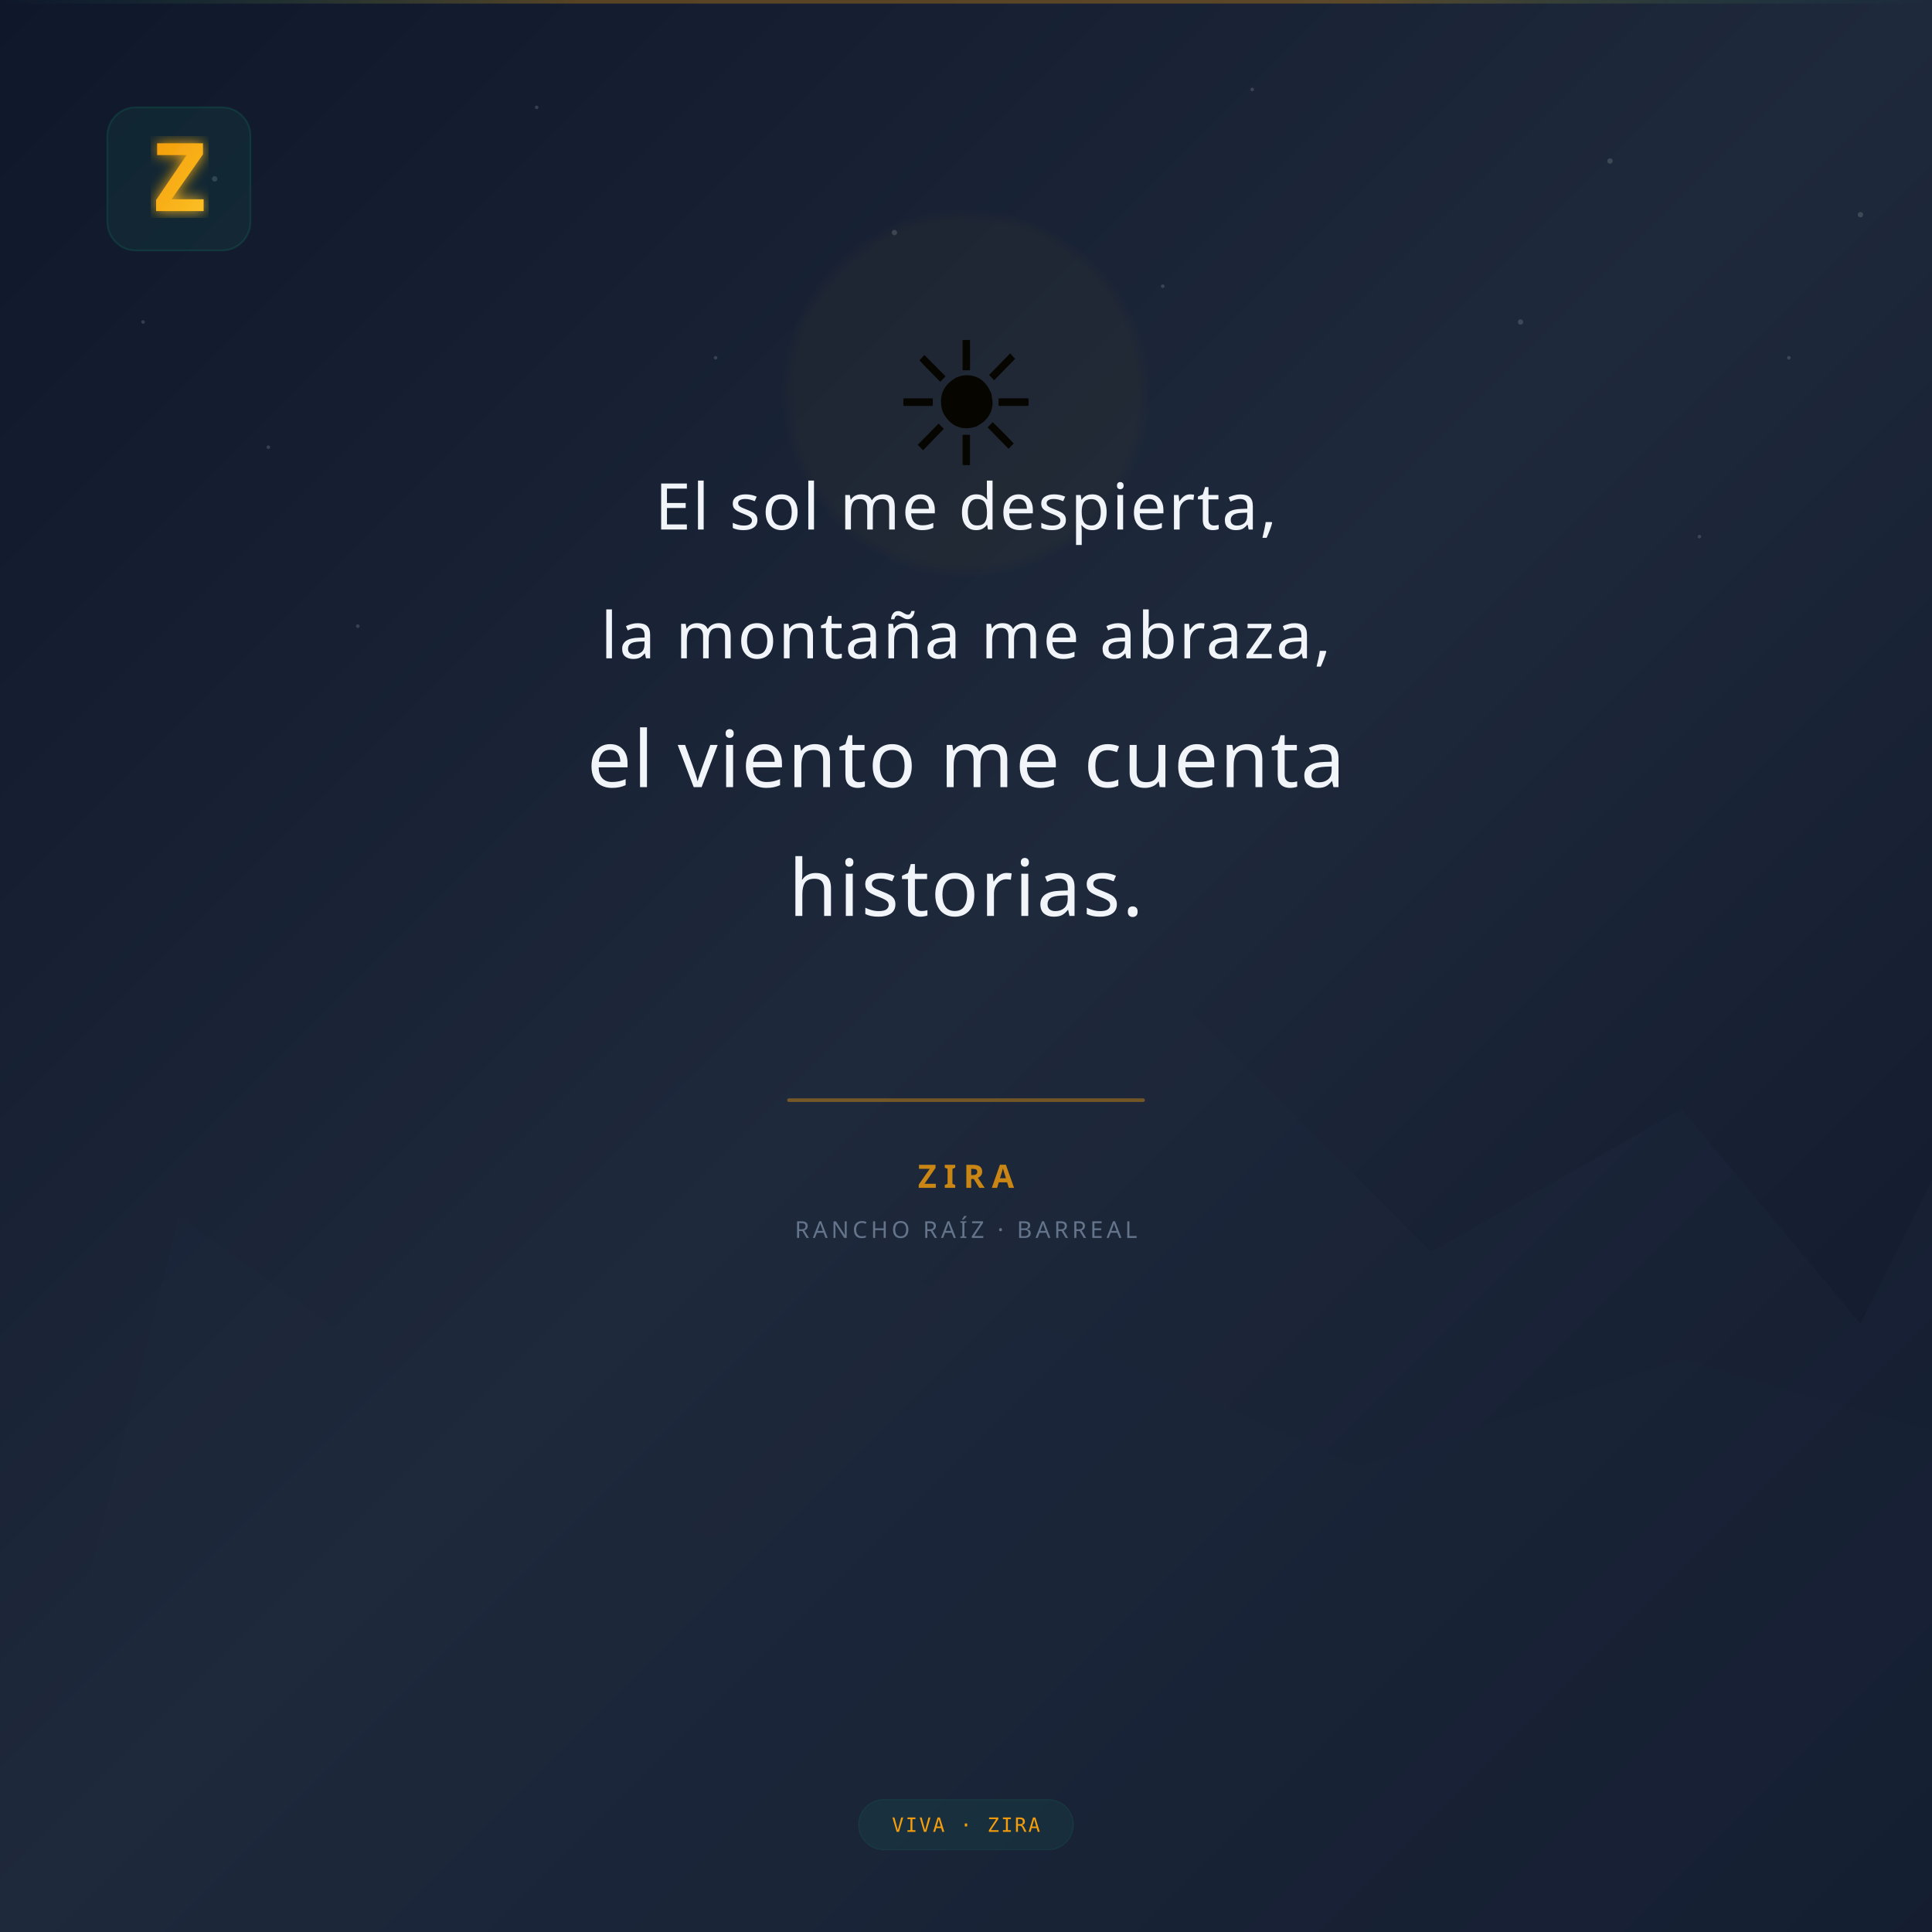
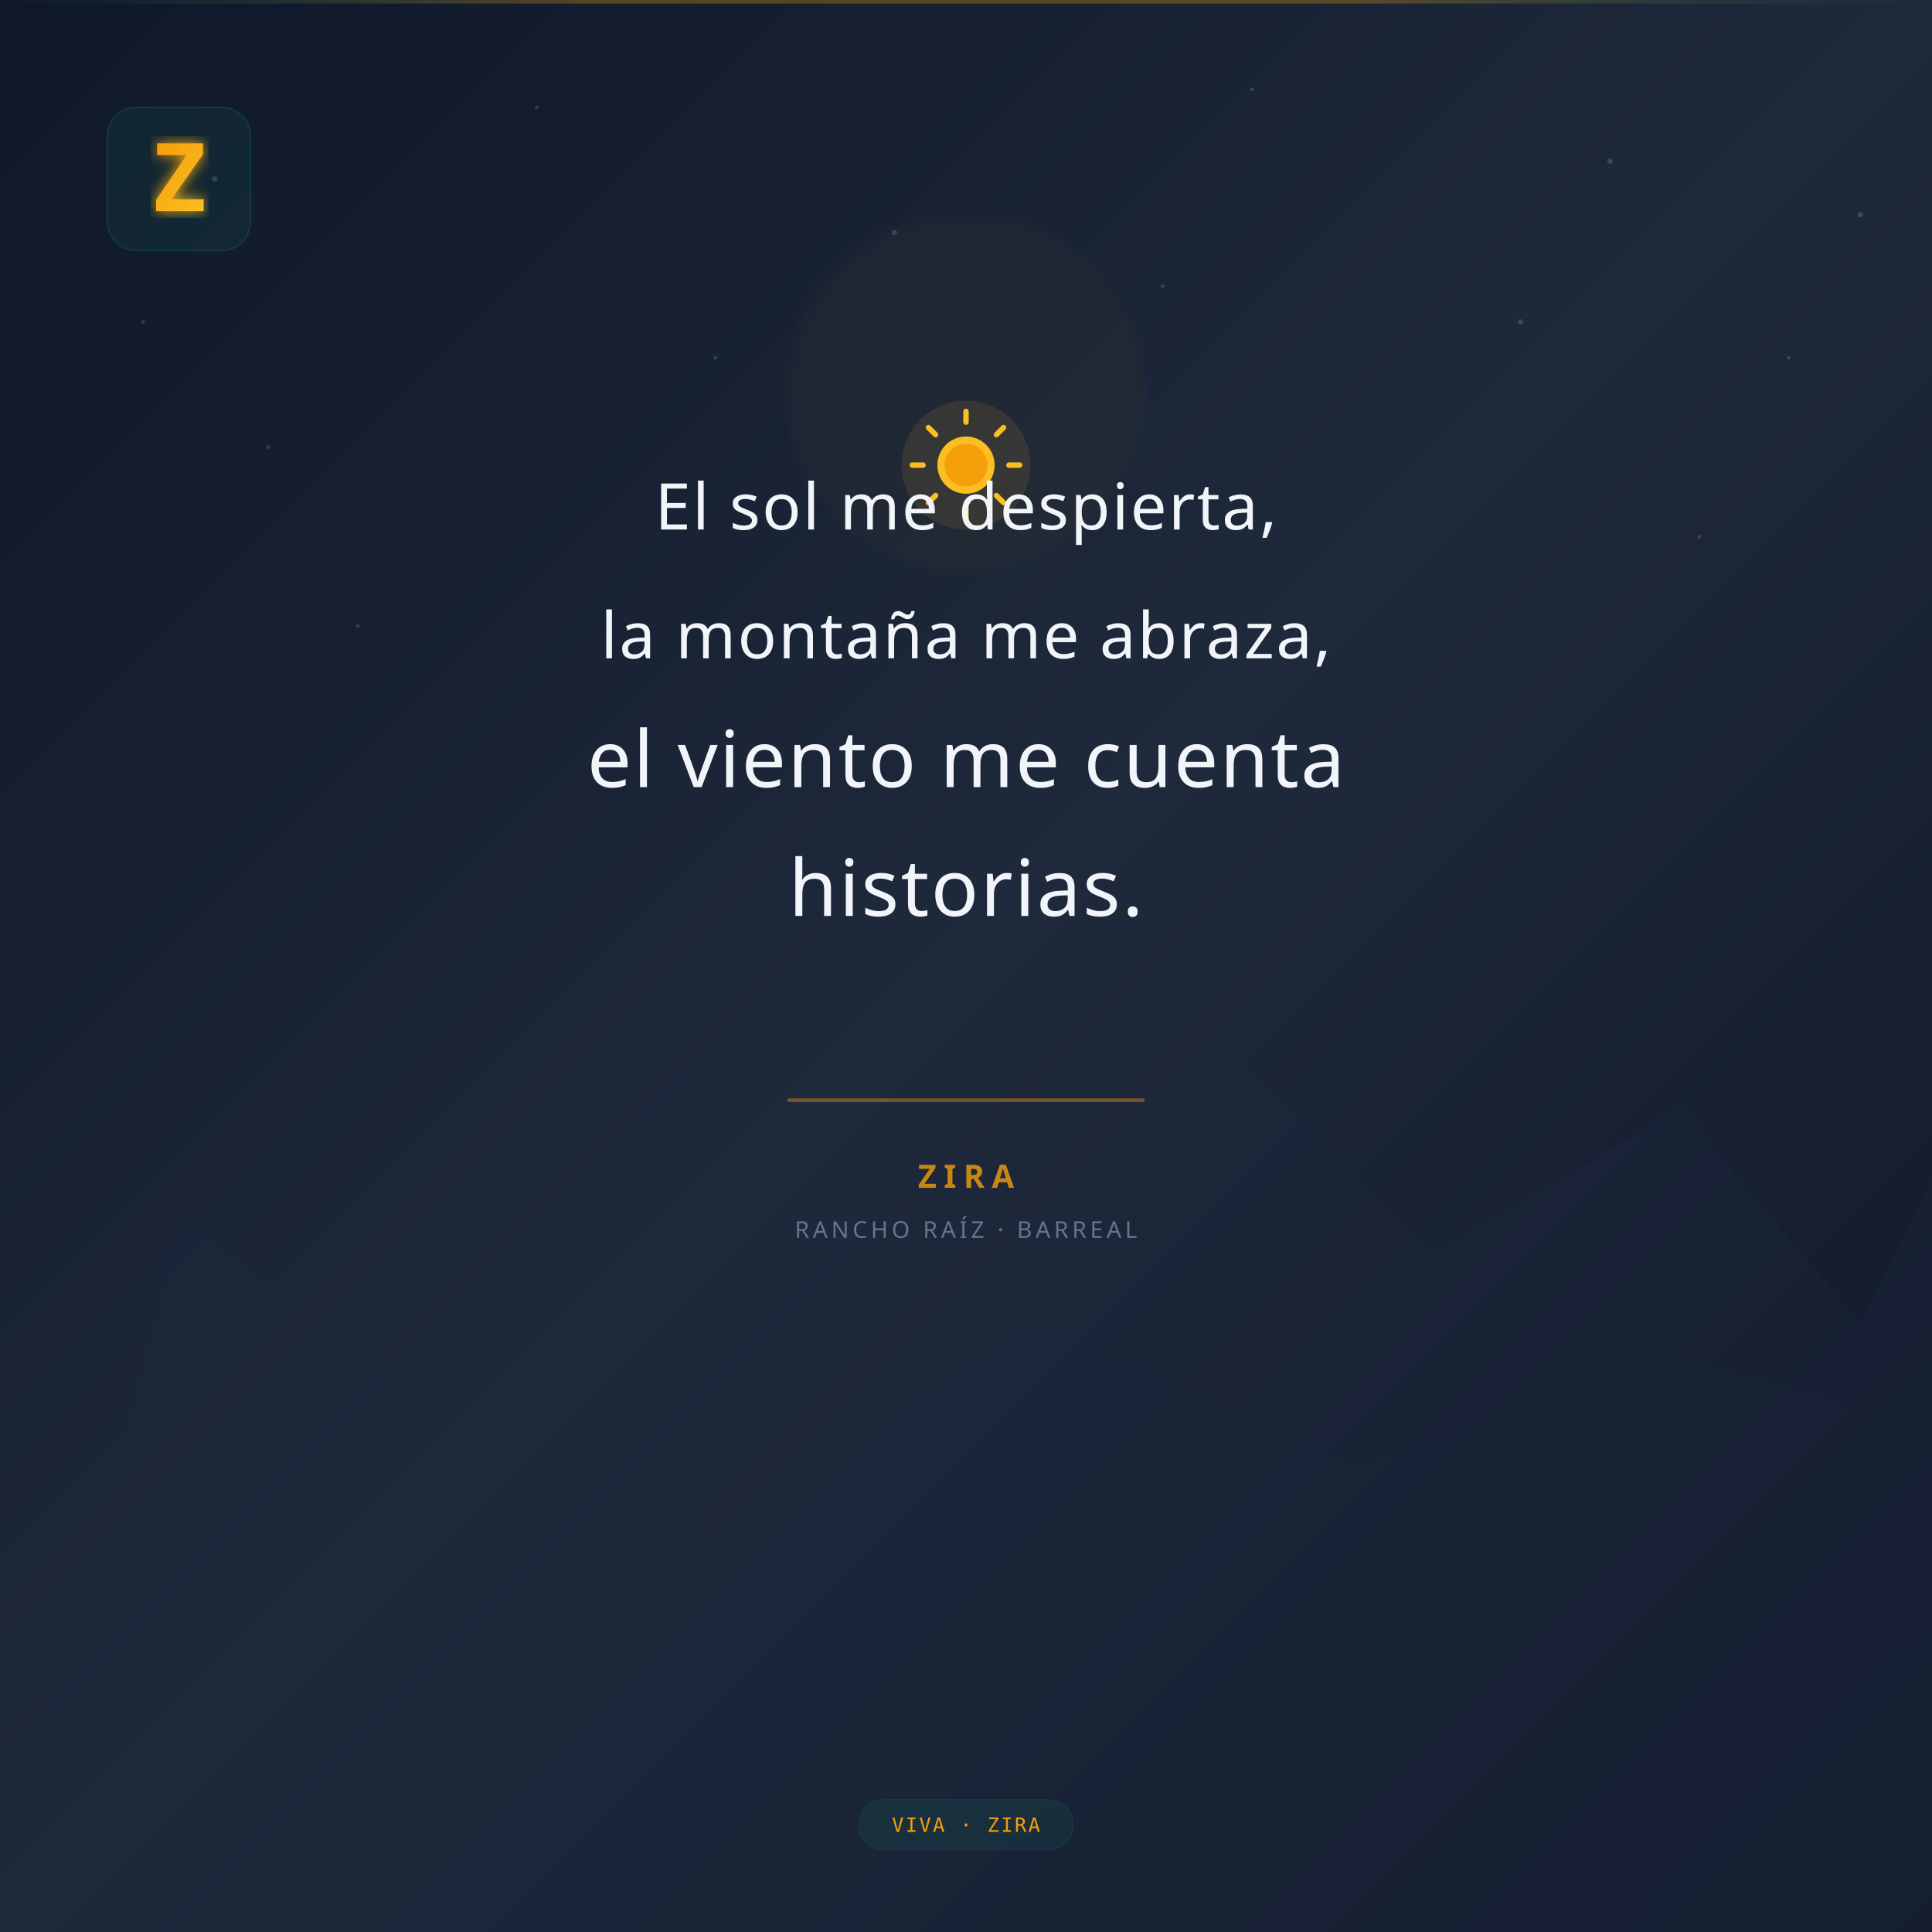
<svg xmlns="http://www.w3.org/2000/svg" viewBox="0 0 1080 1080">
  <defs>
    <linearGradient id="bg" x1="0%" y1="0%" x2="100%" y2="100%">
      <stop offset="0%" stop-color="#0f172a" />
      <stop offset="50%" stop-color="#1e293b" />
      <stop offset="100%" stop-color="#0f172a" />
    </linearGradient>
    <linearGradient id="accent-line" x1="0%" y1="0%" x2="100%" y2="0%">
      <stop offset="0%" stop-color="rgba(16,185,129,0)" />
      <stop offset="30%" stop-color="rgba(245,158,11,0.3)" />
      <stop offset="70%" stop-color="rgba(245,158,11,0.3)" />
      <stop offset="100%" stop-color="rgba(16,185,129,0)" />
    </linearGradient>
    <linearGradient id="z-grad" x1="0%" y1="0%" x2="100%" y2="100%">
      <stop offset="0%" stop-color="#f59e0b" />
      <stop offset="100%" stop-color="#fbbf24" />
    </linearGradient>
    <filter id="neon">
      <feGaussianBlur stdDeviation="4" result="blur" />
      <feMerge>
        <feMergeNode in="blur" />
        <feMergeNode in="SourceGraphic" />
      </feMerge>
    </filter>
    <filter id="star-glow">
      <feGaussianBlur stdDeviation="2" />
    </filter>
  </defs>
  <rect width="1080" height="1080" fill="url(#bg)" />
  <g fill="#fff" opacity="0.15">
    <circle cx="120" cy="100" r="1.5" />
    <circle cx="300" cy="60" r="1" />
    <circle cx="500" cy="130" r="1.5" />
    <circle cx="700" cy="50" r="1" />
    <circle cx="900" cy="90" r="1.5" />
    <circle cx="1000" cy="200" r="1" />
    <circle cx="150" cy="250" r="1" />
    <circle cx="850" cy="180" r="1.5" />
    <circle cx="400" cy="200" r="1" />
    <circle cx="650" cy="160" r="1" />
    <circle cx="200" cy="350" r="1" />
    <circle cx="950" cy="300" r="1" />
    <circle cx="80" cy="180" r="1" />
    <circle cx="1040" cy="120" r="1.5" />
  </g>
  <g fill="#1e293b">
    <polygon points="0,1080 100,680 240,780 380,600 520,720 660,560 800,700 940,620 1040,740 1080,660 1080,1080" opacity="0.3" />
    <polygon points="0,1080 220,800 400,860 580,740 760,820 940,760 1080,800 1080,1080" opacity="0.15" />
  </g>
  <rect width="1080" height="2" fill="url(#accent-line)" y="0" />
  <g transform="translate(60, 60)">
    <rect x="0" y="0" width="80" height="80" rx="16" fill="rgba(16,185,129,0.08)" stroke="rgba(16,185,129,0.15)" stroke-width="1" />
    <text x="40" y="58" font-family="monospace" font-size="52" font-weight="bold" fill="url(#z-grad)" filter="url(#neon)" text-anchor="middle">Z</text>
  </g>
-   <text x="540" y="260" font-family="system-ui, sans-serif" font-size="96" text-anchor="middle">☀️</text>
+   <g transform="translate(540, 260)" fill="#fbbf24">
+     <circle cx="0" cy="0" r="36" opacity="0.1" fill="#fbbf24" />
+     <circle cx="0" cy="0" r="16" fill="#fbbf24" />
+     <circle cx="0" cy="0" r="12" fill="#f59e0b" />
+     <g stroke="#fbbf24" stroke-width="3" stroke-linecap="round">
+       <line x1="0" y1="-24" x2="0" y2="-30" />
+       <line x1="0" y1="24" x2="0" y2="30" />
+       <line x1="-24" y1="0" x2="-30" y2="0" />
+       <line x1="24" y1="0" x2="30" y2="0" />
+       <line x1="-17" y1="-17" x2="-21" y2="-21" />
+       <line x1="17" y1="-17" x2="21" y2="-21" />
+       <line x1="-17" y1="17" x2="-21" y2="21" />
+       <line x1="17" y1="17" x2="21" y2="21" />
+     </g>
+   </g>
  <circle cx="540" cy="220" r="100" fill="rgba(245,158,11,0.3)" opacity="0.1" filter="url(#star-glow)" />
  <text x="540" y="296" font-family="system-ui, sans-serif" font-size="36" font-weight="300" fill="#f1f5f9" text-anchor="middle" letter-spacing="1">El sol me despierta,</text>
  <text x="540" y="368" font-family="system-ui, sans-serif" font-size="36" font-weight="300" fill="#f1f5f9" text-anchor="middle" letter-spacing="1">la montaña me abraza,</text>
  <text x="540" y="440" font-family="system-ui, sans-serif" font-size="44" font-weight="300" fill="#f1f5f9" text-anchor="middle" letter-spacing="1">el viento me cuenta</text>
  <text x="540" y="512" font-family="system-ui, sans-serif" font-size="44" font-weight="300" fill="#f1f5f9" text-anchor="middle" letter-spacing="1">historias.</text>
  <rect x="440" y="614" width="200" height="2" rx="1" fill="#f59e0b" opacity="0.4" />
  <text x="540" y="664" font-family="system-ui, sans-serif" font-size="18" font-weight="600" fill="#f59e0b" text-anchor="middle" letter-spacing="4" opacity="0.8">ZIRA</text>
  <text x="540" y="692" font-family="system-ui, sans-serif" font-size="13" fill="#64748b" text-anchor="middle" letter-spacing="2">RANCHO RAÍZ · BARREAL</text>
  <g transform="translate(540, 1020)">
    <rect x="-60" y="-14" width="120" height="28" rx="14" fill="rgba(16,185,129,0.08)" stroke="rgba(16,185,129,0.12)" stroke-width="0.5" />
    <text x="0" y="4" font-family="monospace" font-size="11" fill="#f59e0b" text-anchor="middle" letter-spacing="1">VIVA · ZIRA</text>
  </g>
</svg>
